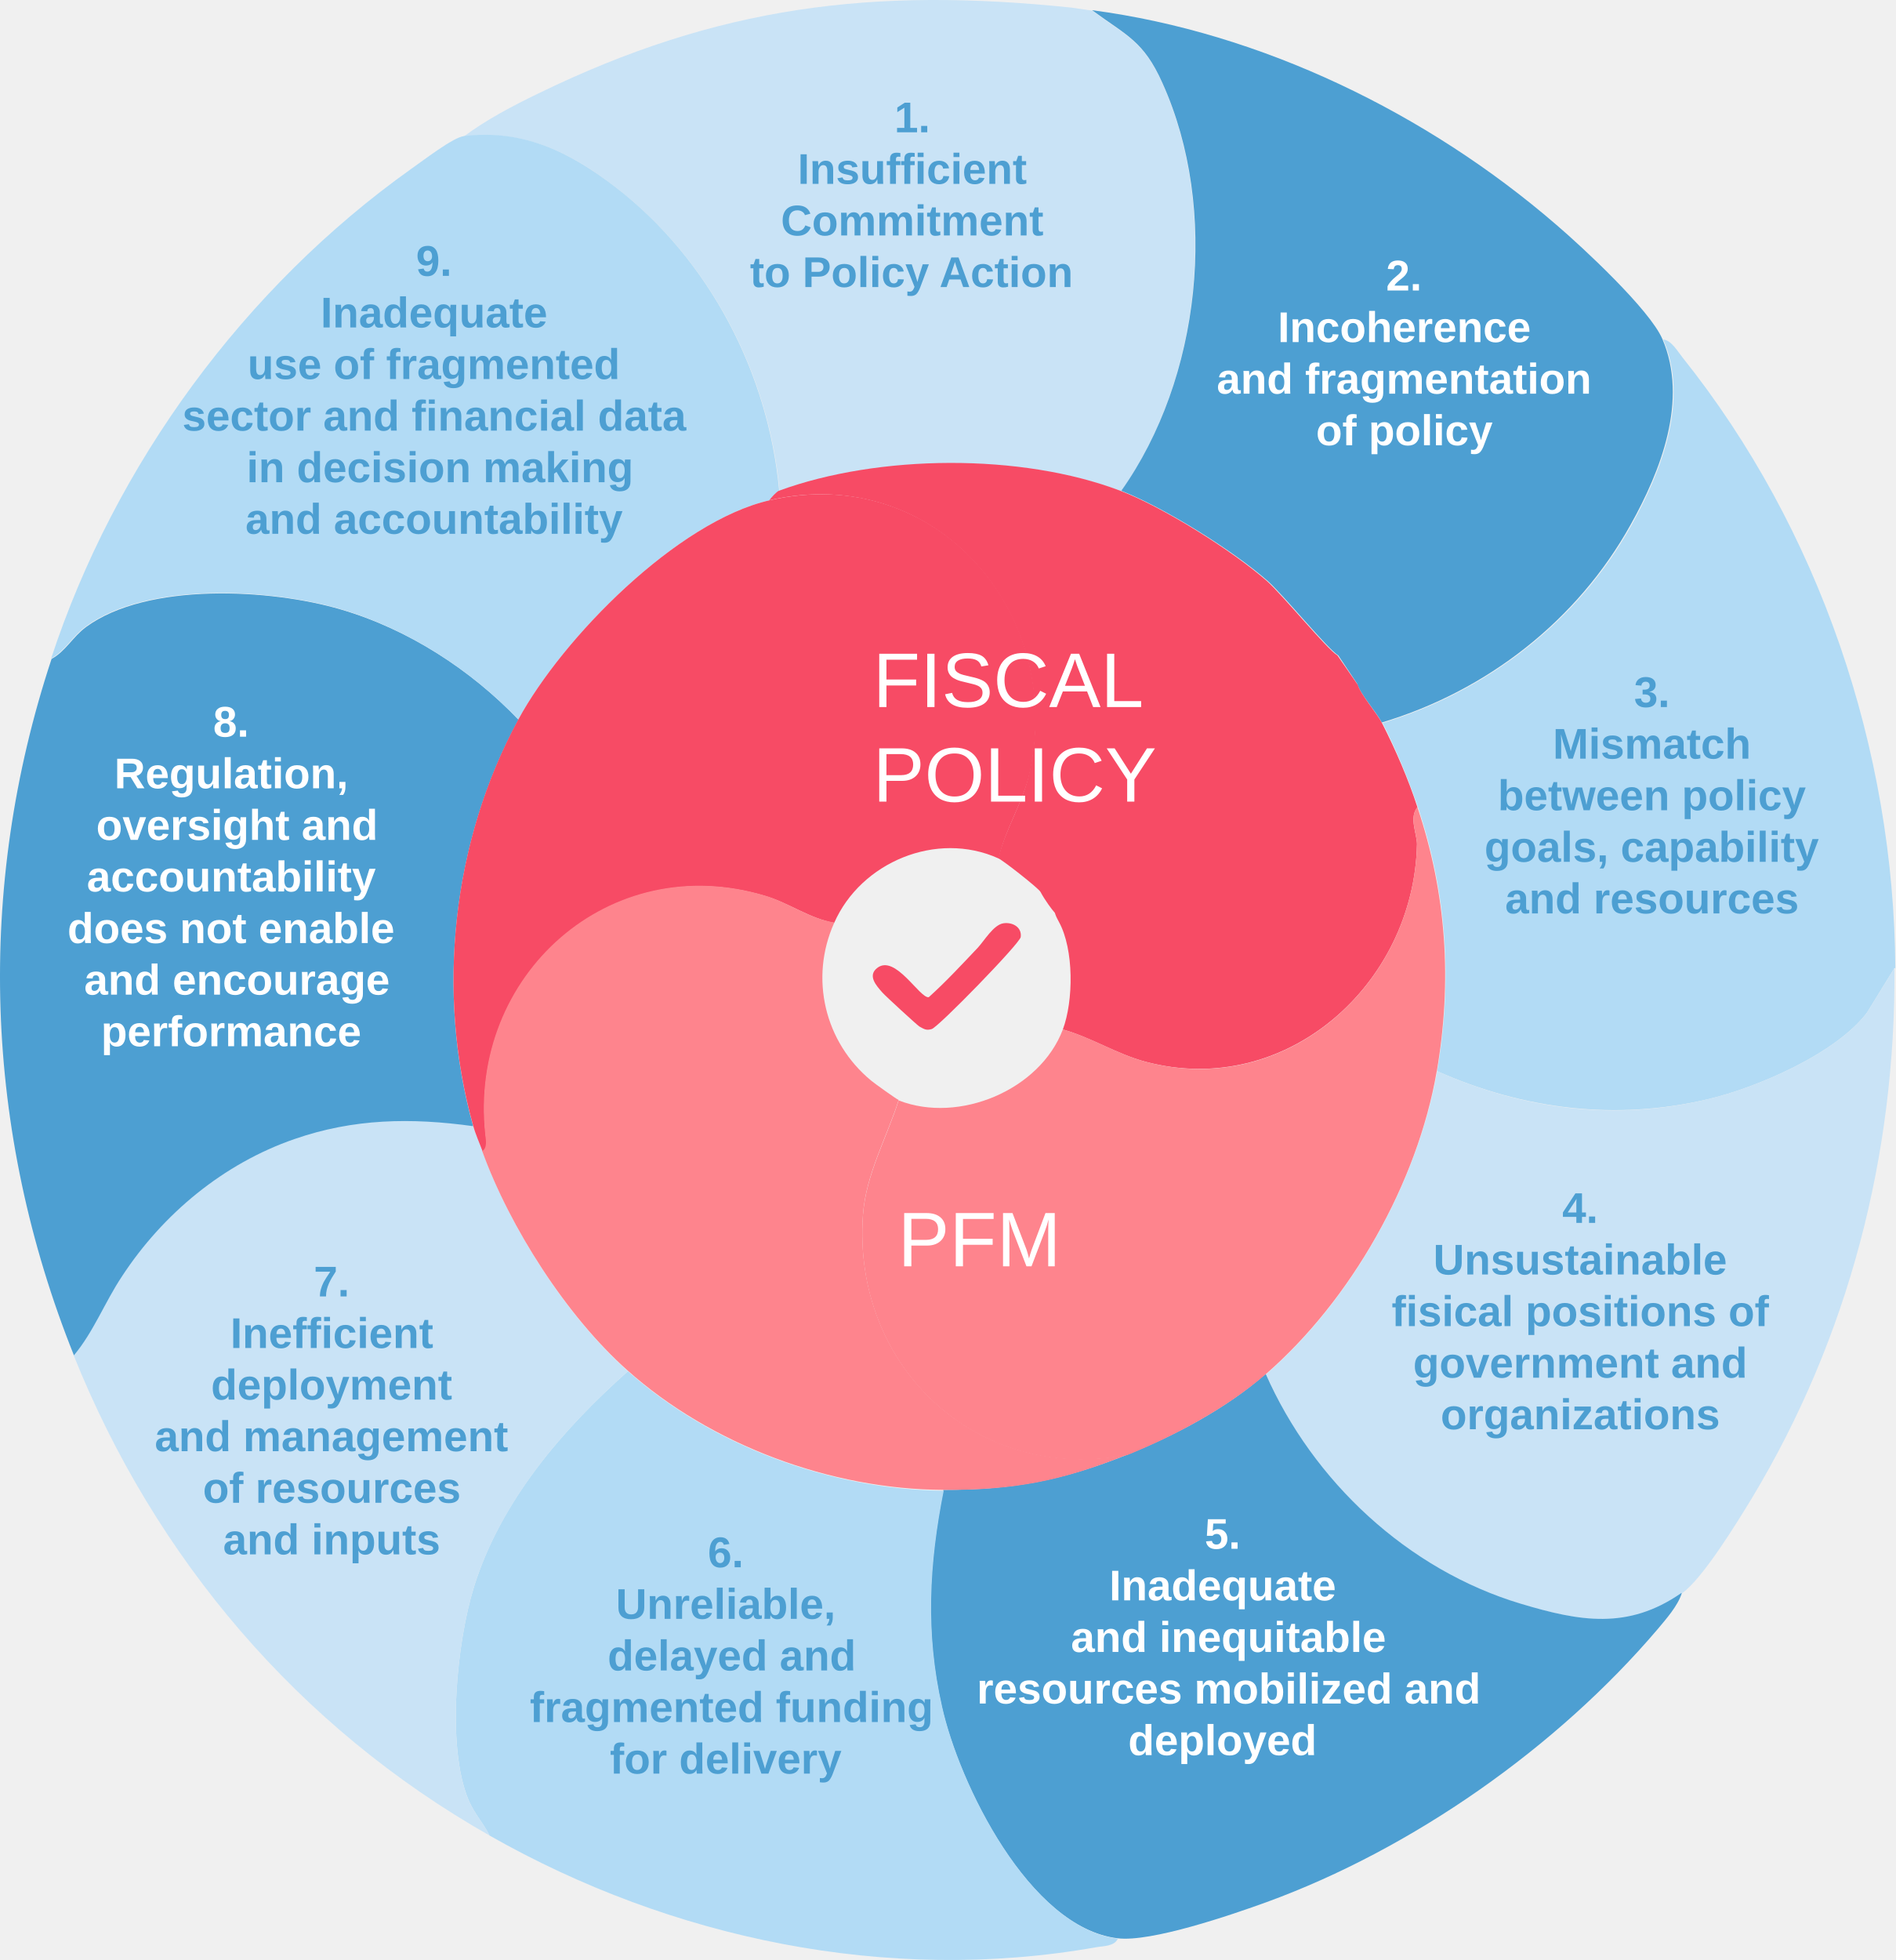
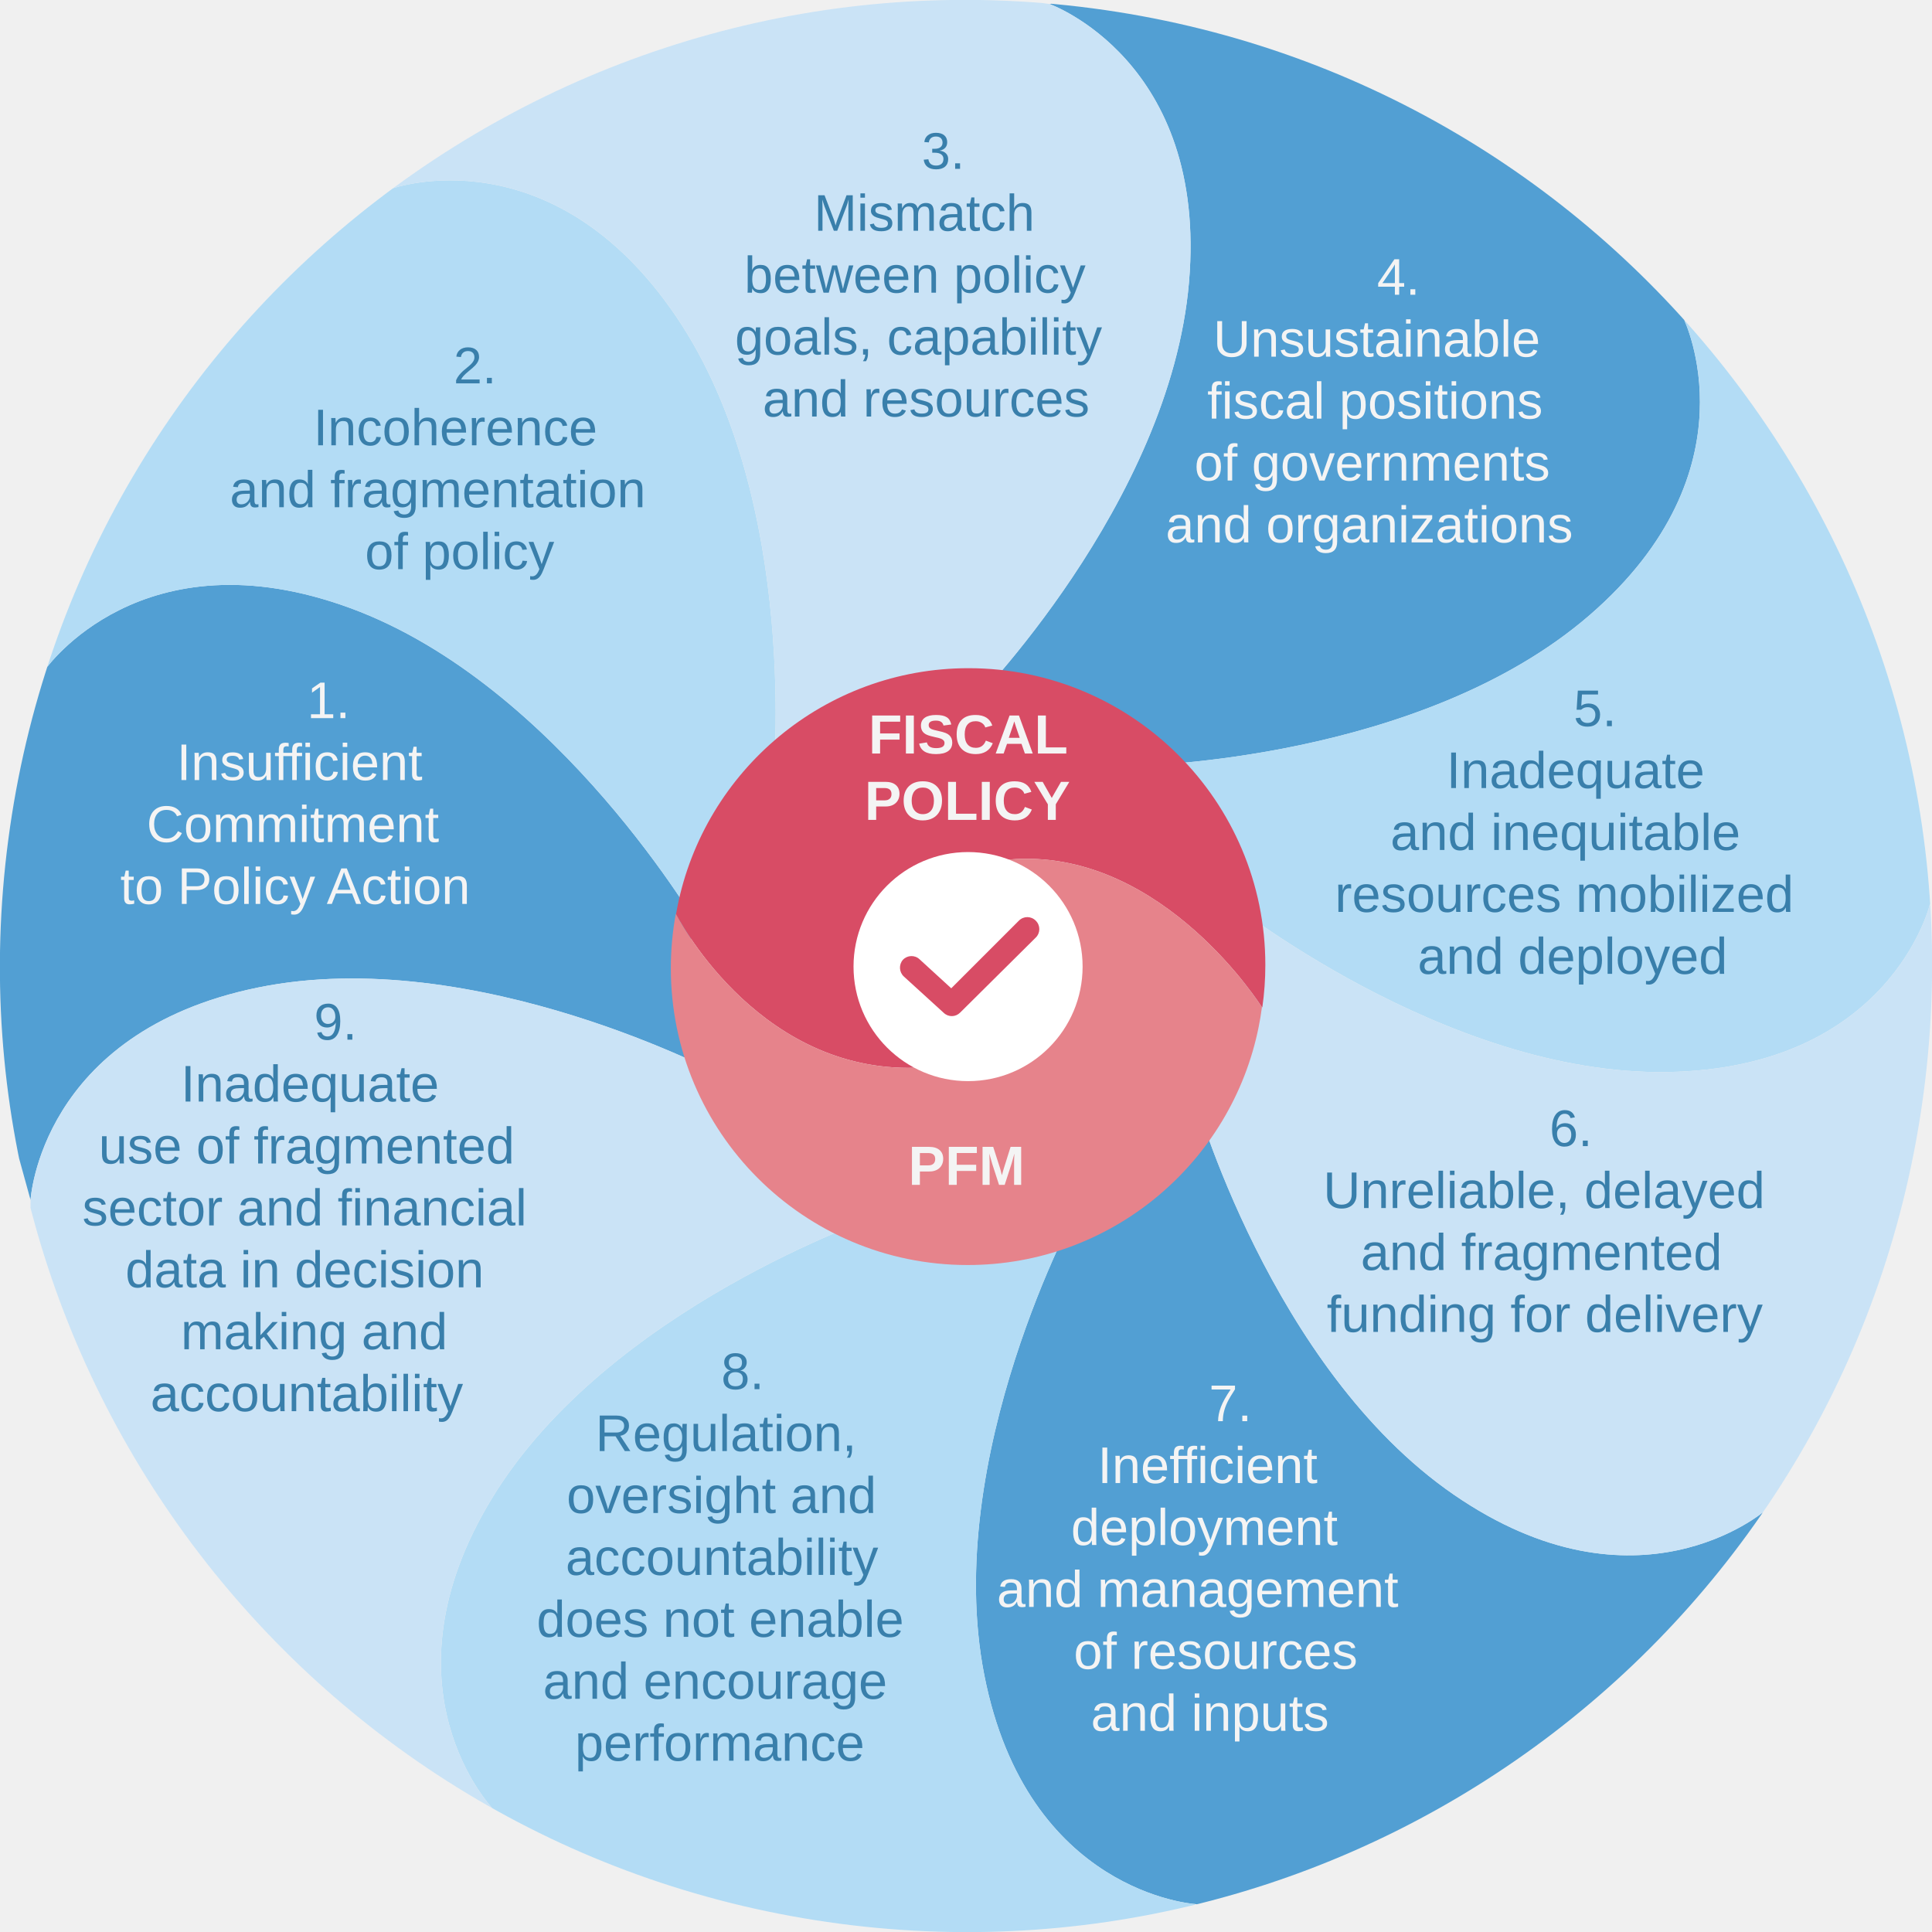
- <svg xmlns="http://www.w3.org/2000/svg" id="Layer_2" data-name="Layer 2" viewBox="0 0 441 455.93">
+ <svg xmlns="http://www.w3.org/2000/svg" id="Layer_3_copy" version="1.1" viewBox="0 0 936 936">
  <defs>
    <style>
-       .cls-1 {
-         fill: #b2dbf5;
-       }
- 
-       .cls-2, .cls-3, .cls-4 {
-         isolation: isolate;
-       }
- 
-       .cls-5 {
-         fill: #c9e3f6;
-       }
- 
-       .cls-6 {
-         fill: #fe848d;
-       }
- 
-       .cls-3, .cls-7 {
-         fill: #4d9fd2;
-       }
- 
-       .cls-3, .cls-4 {
-         font-family: Arial-BoldMT, Arial;
-         font-size: 10px;
-         font-weight: 700;
-       }
- 
-       .cls-8 {
-         fill: #f74b65;
-       }
- 
-       .cls-9 {
-         letter-spacing: -.02em;
-       }
- 
-       .cls-10 {
-         letter-spacing: -.04em;
-       }
- 
-       .cls-4 {
-         fill: #fff;
-       }
-       .cls-11 {
-         fill: #fff;
-         font-family: Arial-BoldMT, Arial;
-         font-size: 18px;
-         isolation: isolate;
-       }
+       .st0 { fill: none; }
+       .st1 { fill: #cae3f6; }
+       .st2 { font-family: Arial-BoldMT, Arial; font-size: 26.77px; font-weight: 700; }
+       .st2, .st3 { fill: #f4f4f4; }
+       .st4 { fill: #fff; }
+       .st5 { fill: #397fab; }
+       .st5, .st3 { font-family: Arial-BoldMT, Arial; font-size: 25px; font-weight: 500; }
+       .st6 { fill: #529fd3; }
+       .st7 { fill: #d84c65; }
+       .st8 { fill: #e6838b; }
+       .st9 { fill: #b3dcf5; }
+       .st10 { clip-path: url(#clippath); }
    </style>
+     <clipPath id="clippath">
+       <path class="st0" d="M529.28,4.03c256.24,33.84,436.54,269,402.69,525.25-33.84,256.24-269,436.54-525.25,402.69C150.48,898.13-29.81,662.97,4.03,406.72,37.87,150.48,273.03-29.81,529.28,4.03ZM335.31,450.48c-9.68,73.28,41.88,140.54,115.17,150.22,73.28,9.68,140.54-41.88,150.22-115.17,9.68-73.28-41.88-140.54-115.17-150.22-73.28-9.68-140.54,41.88-150.22,115.17Z" />
+     </clipPath>
  </defs>
-   <g id="Layer_1-2" data-name="Layer 1">
-     <g id="group0">
-       <path class="cls-8" d="M227.5,220.47c1.5-1.6,3.7-5.4,6-5.7,2.1-.3,4.3.9,4,3.2-.2,1.5-19.2,21-20.7,21.4-1.3.4-1.8,0-2.9-.6-.6-.4-7.8-7-8.6-7.9-1.4-1.6-3.5-3.9-1.2-5.7,4.2-3.3,9.9,7.1,12,6.8,4-3.6,7.7-7.6,11.4-11.5h0Z" />
-     </g>
+   <g class="st10">
    <g id="bottleneck_1">
-       <path class="cls-5" d="M254.1,2.47c8,5.9,12,7.1,16.4,17,13.1,29.3,8.8,68.7-9.6,94.8-23.1-8.8-56.3-8.5-79.5,0-2.5-27.3-16.2-53.7-37.9-70.5-10.9-8.5-21.7-13.7-35.6-12,5.2-3.9,11.5-7.2,17.3-10C167.1,1.37,203.1-3.03,249.3,1.77" />
-       <text class="cls-3" transform="translate(208.1 30.77)">
+       <path class="st6" d="M14.8,581.41s4.46-81.33,110.08-102.96c105.62-21.63,226.72,43.46,226.72,43.46l-11.92-70.87s-68.64-119.12-169.81-156.38c-101.17-37.26-147.8,29.52-147.8,29.52l-19.49,18.89-17.31,131.09,29.54,107.23Z" />
+       <text class="st3" transform="translate(148.76 347.92)">
        <tspan x="0" y="0">1.</tspan>
-       </text>
-       <text class="cls-3" transform="translate(185.6 42.77)">
-         <tspan x="0" y="0">Insufficient</tspan>
-       </text>
-       <text class="cls-3" transform="translate(181.7 54.77)">
-         <tspan x="0" y="0">Commitment</tspan>
-       </text>
-       <text class="cls-3" transform="translate(174.5 66.77)">
-         <tspan x="0" y="0">to Policy</tspan>
-         <tspan class="cls-10" x="41.67" y="0"> </tspan>
-         <tspan x="44.08" y="0">Action</tspan>
+         <tspan x="-63.15" y="30">Insufficient</tspan>
+         <tspan x="-77.74" y="60">Commitment</tspan>
+         <tspan x="-90.51" y="90">to Policy Action</tspan>
      </text>
    </g>
    <g id="bottleneck_2">
-       <path class="cls-7" d="M311.4,152.47c-2.4-1.4-12.7-14-16.4-17.3-8.2-7.2-24.3-17.2-34.1-21,18.5-26.1,22.8-65.5,9.6-94.8-4.4-9.9-8.4-11.1-16.4-17,39.4,5.2,78,24,108,49.9,6.2,5.3,21.8,19.8,24.7,26.6,6.1,14.2-.4,30.7-7.4,43.2-12.4,22.3-33.5,38.7-57.9,46-1.2-2.4-5-6.6-5.7-9" />
-       <text class="cls-4" transform="translate(322.5 67.57)">
+       <path class="st9" d="M339.68,451.05s-68.64-119.12-169.81-156.38c-101.17-37.26-147.8,29.52-147.8,29.52l1.57-65.96,122.08-160.21,44.58-6.77s76.81-27.09,137.31,62.14c60.5,89.24,46.86,226.04,46.86,226.04l-34.79,71.62Z" />
+       <text class="st5" transform="translate(219.72 185.73)">
        <tspan x="0" y="0">2.</tspan>
+         <tspan x="-67.88" y="30">Incoherence</tspan>
+         <tspan x="-108.41" y="60">and fragmentation</tspan>
+         <tspan x="-42.91" y="90">of policy</tspan>
      </text>
-       <text class="cls-4" transform="translate(297.3 79.57)">
-         <tspan x="0" y="0">Incoherence</tspan>
+     </g>
+     <g id="bottleneck_4">
+       <path class="st6" d="M550.92,370.98s137.46-2.36,219.06-72.83c81.6-70.47,45.75-143.61,45.75-143.61l-46.01-82.61L572.67-6.66,508.47,1.94s76.74,27.31,67.57,134.73c-9.17,107.42-105.88,205.13-105.88,205.13l80.76,29.18Z" />
+       <text class="st3" transform="translate(667.11 142.79)">
+         <tspan x="0" y="0">4.</tspan>
+         <tspan x="-79.3" y="30">Unsustainable</tspan>
+         <tspan x="-82.23" y="60">fiscal positions</tspan>
+         <tspan x="-88.46" y="90">of governments</tspan>
+         <tspan x="-102.4" y="120">and organizations</tspan>
      </text>
-       <text class="cls-4" transform="translate(283.1 91.57)">
-         <tspan x="0" y="0">and fragmentation</tspan>
+     </g>
+     <g id="bottleneck_7">
+       <path class="st6" d="M854.75,732.13s-61.74,53.12-150.51-8.07c-88.76-61.19-125.71-193.62-125.71-193.62l-56.39,54.74s-66.06,120.57-45.27,226.36c20.78,105.79,102.07,110.9,102.07,110.9l23.9,3.21,201.67-60.15,50.24-133.37Z" />
+       <text class="st3" transform="translate(585.68 688.51)">
+         <tspan x="0" y="0">7.</tspan>
+         <tspan x="-53.91" y="30">Inefficient</tspan>
+         <tspan x="-66.8" y="60">deployment</tspan>
+         <tspan x="-102.74" y="90">and management</tspan>
+         <tspan x="-65.5" y="120">of resources</tspan>
+         <tspan x="-57.19" y="150">and inputs</tspan>
      </text>
-       <text class="cls-4" transform="translate(306.2 103.57)">
-         <tspan x="0" y="0">of policy</tspan>
+     </g>
+     <g id="bottleneck_5">
+       <path class="st9" d="M934.87,438.53s-19.41,79.11-127.21,80.84c-107.8,1.73-214.78-84.62-214.78-84.62l-41.96-63.78s137.46-2.36,219.06-72.83c81.6-70.47,45.75-143.61,45.75-143.61l32.46-2.73,111.37,235.13-24.69,51.6Z" />
+       <text class="st5" transform="translate(762.34 351.8)">
+         <tspan x="0" y="0">5.</tspan>
+         <tspan x="-61.6" y="30">Inadequate</tspan>
+         <tspan x="-88.73" y="60">and inequitable</tspan>
+         <tspan x="-115.65" y="90">resources mobilized</tspan>
+         <tspan x="-75.55" y="120">and deployed</tspan>
+       </text>
+     </g>
+     <g id="bottleneck_6">
+       <path class="st1" d="M854.75,732.13s-61.74,53.12-150.51-8.07c-88.76-61.19-125.71-193.62-125.71-193.62l14.34-95.69s106.98,86.35,214.78,84.62c107.8-1.73,127.21-80.84,127.21-80.84l24.27,9.38-59.62,258.32-44.76,25.89Z" />
+       <text class="st5" transform="translate(750.66 555.27)">
+         <tspan x="0" y="0">6.</tspan>
+         <tspan x="-109.61" y="30">Unreliable, delayed</tspan>
+         <tspan x="-91.44" y="60">and fragmented</tspan>
+         <tspan x="-114.82" y="90" xml:space="preserve"> funding for delivery</tspan>
+       </text>
+     </g>
+     <g id="bottleneck_8">
+       <path class="st9" d="M578.94,922.44s-81.29-5.11-102.07-110.9c-20.78-105.79,45.27-226.36,45.27-226.36l-97.26,4.18s-130.18,44.21-186.37,136.23.27,150.72.27,150.72l39,43.4,188.86,30.59,106.26-8.57,6.04-19.29Z" />
+       <text class="st5" transform="translate(349.37 673.01)">
+         <tspan x="0" y="0">8.</tspan>
+         <tspan x="-60.86" y="30">Regulation,</tspan>
+         <tspan x="-74.86" y="60">oversight and</tspan>
+         <tspan x="-82.31" y="90" xml:space="preserve"> accountability</tspan>
+         <tspan x="-89.38" y="120">does not enable</tspan>
+         <tspan x="-86.31" y="150">and encourage </tspan>
+         <tspan x="-70.85" y="180">performance</tspan>
+       </text>
+     </g>
+     <g id="bottleneck_9">
+       <path class="st1" d="M238.79,876.31s-56.46-58.71-.27-150.72,186.37-136.23,186.37-136.23l-73.28-67.45s-121.1-65.09-226.72-43.46c-105.62,21.63-110.08,102.96-110.08,102.96l-.68,83.82,130.86,175.53,93.8,35.55Z" />
+       <text class="st5" transform="translate(152.13 503.68)">
+         <tspan x="0" y="0">9.</tspan>
+         <tspan x="-64.52" y="30">Inadequate </tspan>
+         <tspan x="-104.32" y="60">use of fragmented</tspan>
+         <tspan x="-112.27" y="90">sector and financial</tspan>
+         <tspan x="-91.39" y="120">data in decision </tspan>
+         <tspan x="-64.54" y="150">making and</tspan>
+         <tspan x="-79.26" y="180">accountability</tspan>
      </text>
    </g>
    <g id="bottleneck_3">
-       <path class="cls-1" d="M440.8,225.17l-6.4,10.4c-7.2,9.5-25.5,17.4-36.9,20.1-21.5,5.1-43.1,2.4-63.1-6.5,3.6-21.1,2.3-41.2-4.5-61.5-2.2-6.5-5.1-13.4-8.2-19.5,24.3-7.3,45.5-23.7,57.9-46,7-12.6,13.5-29.1,7.4-43.2,1.9.2,3.3,2.7,4.5,4.2,31.8,39.8,49.2,91.1,49.5,142.1h0l-.2-.1Z" />
-       <text class="cls-3" transform="translate(380.2 164.47)">
+       <path class="st1" d="M470.16,341.8s96.72-97.71,105.88-205.13C585.21,29.25,508.47,1.94,508.47,1.94l-130.76-17.27-157.54,50.28-29.88,56.3s76.81-27.09,137.31,62.14c60.5,89.24,46.86,226.04,46.86,226.04l95.69-37.63Z" />
+       <text class="st5" transform="translate(446.56 81.79)">
        <tspan x="0" y="0">3.</tspan>
-       </text>
-       <text class="cls-3" transform="translate(361.3 176.47)">
-         <tspan x="0" y="0">Mismatch</tspan>
-       </text>
-       <text class="cls-3" transform="translate(348.5 188.47)">
-         <tspan x="0" y="0">between policy</tspan>
-       </text>
-       <text class="cls-3" transform="translate(345.4 200.47)">
-         <tspan x="0" y="0">goals, capability</tspan>
-       </text>
-       <text class="cls-3" transform="translate(350.2 212.47)">
-         <tspan x="0" y="0">and resources</tspan>
-       </text>
-     </g>
-     <g id="bottleneck_4">
-       <path class="cls-5" d="M440.8,225.17c.3,43.5-10.7,86-33.1,123.2-3.4,5.6-11.6,19-16.4,22.3-12.5,8.6-23.6,6.5-37.3,2.5-26.4-7.8-48.5-28.4-59.4-53.5,19.9-17.3,35.2-44.5,39.8-70.5,20.1,9,41.6,11.7,63.1,6.5,11.4-2.7,29.7-10.6,36.9-20.1l6.4-10.4h0Z" />
-       <text class="cls-3" transform="translate(363.5 284.47)">
-         <tspan x="0" y="0">4.</tspan>
-       </text>
-       <text class="cls-3" transform="translate(333.5 296.47)">
-         <tspan x="0" y="0">Unsustainable</tspan>
-       </text>
-       <text class="cls-3" transform="translate(323.8 308.47)">
-         <tspan x="0" y="0">fisical positions of</tspan>
-       </text>
-       <text class="cls-3" transform="translate(328.8 320.47)">
-         <tspan x="0" y="0">government and</tspan>
-       </text>
-       <text class="cls-3" transform="translate(335.2 332.47)">
-         <tspan x="0" y="0">organizations</tspan>
-       </text>
-     </g>
-     <g id="bottleneck_5">
-       <path class="cls-7" d="M391.3,370.67c-1,3-3.6,5.9-5.6,8.3-23.4,27.5-57,51.1-91,63.5-8,2.9-26.9,9.4-34.7,8.4-20.6-2.5-36.9-36-40.9-54-3.9-17.2-3-33.1.4-50.3,16.5,0,27.6-2.2,42.8-8.2,11.2-4.5,23.1-10.8,32.2-18.8,11,25,33,45.6,59.4,53.5,13.7,4.1,24.9,6.1,37.3-2.5l.1.1Z" />
-       <text class="cls-4" transform="translate(280.3 360.27)">
-         <tspan x="0" y="0">5.</tspan>
-       </text>
-       <text class="cls-4" transform="translate(258.1 372.27)">
-         <tspan x="0" y="0">Inadequate</tspan>
-       </text>
-       <text class="cls-4" transform="translate(246.4 384.27)">
-         <tspan x="0" y="0" xml:space="preserve"> and inequitable</tspan>
-       </text>
-       <text class="cls-4" transform="translate(224.5 396.27)">
-         <tspan x="0" y="0" xml:space="preserve"> resources mobilized and </tspan>
-       </text>
-       <text class="cls-4" transform="translate(262.5 408.27)">
-         <tspan x="0" y="0">deployed</tspan>
-       </text>
-     </g>
-     <g id="bottleneck_6">
-       <path class="cls-1" d="M219.6,346.67c-3.4,17.1-4.3,33.1-.4,50.3,4,18,20.3,51.4,40.9,54-.8,1.8-3.4,1.7-5.1,2-48.5,8.6-98.9-2-141.1-26-1.5-3-3.5-5-4.9-8.3-5.2-12.5-2.7-36.8,1.3-49.6,6.2-19.9,20.5-36.5,35.8-50.1,19.5,17.4,47.4,27.6,73.5,27.8v-.1Z" />
-       <text class="cls-3" transform="translate(164.7 364.57)">
-         <tspan x="0" y="0">6.</tspan>
-       </text>
-       <text class="cls-3" transform="translate(143.3 376.57)">
-         <tspan x="0" y="0">Unreliable,</tspan>
-       </text>
-       <text class="cls-3" transform="translate(138.6 388.57)">
-         <tspan x="0" y="0" xml:space="preserve"> delayed and</tspan>
-       </text>
-       <text class="cls-3" transform="translate(120.5 400.57)">
-         <tspan x="0" y="0" xml:space="preserve"> fragmented funding </tspan>
-       </text>
-       <text class="cls-3" transform="translate(141.9 412.57)">
-         <tspan x="0" y="0">for delivery</tspan>
-       </text>
-     </g>
-     <g id="bottleneck_7">
-       <path class="cls-5" d="M110.1,261.97c.5,1.9,1.6,4.1,2.2,6,6.4,17.7,19.7,38.5,33.8,51-15.3,13.6-29.5,30.2-35.8,50.1-4,12.9-6.5,37.2-1.3,49.6,1.4,3.3,3.4,5.2,4.9,8.3-44.4-25.2-77.8-64.4-96.8-111.8,4.6-5.5,7.3-12.4,11.2-18.4,9.6-14.4,23.6-26.1,40.1-31.9,13.8-4.8,27.2-5,41.6-3l.1.1Z" />
-       <text class="cls-3" transform="translate(73 301.57)">
-         <tspan x="0" y="0">7.</tspan>
-       </text>
-       <text class="cls-3" transform="translate(53.6 313.57)">
-         <tspan x="0" y="0">Inefficient</tspan>
-       </text>
-       <text class="cls-3" transform="translate(49.1 325.57)">
-         <tspan x="0" y="0">deployment</tspan>
-       </text>
-       <text class="cls-3" transform="translate(36 337.57)">
-         <tspan x="0" y="0">and management</tspan>
-       </text>
-       <text class="cls-3" transform="translate(47.2 349.57)">
-         <tspan x="0" y="0">of resources</tspan>
-       </text>
-       <text class="cls-3" transform="translate(51.9 361.57)">
-         <tspan x="0" y="0">and inputs</tspan>
-       </text>
-     </g>
-     <g id="bottleneck_8">
-       <path class="cls-7" d="M120.6,167.47c-15.4,28.3-19.2,63.5-10.5,94.5-14.4-2-27.8-1.8-41.6,3-16.5,5.7-30.6,17.4-40.1,31.9-4,6-6.6,12.9-11.2,18.4-20.9-52.1-22.9-108.5-5.2-162,3.2-1.7,4.9-5.1,8-7.4,14.3-10.5,43-8.9,59.3-4.1,15.7,4.6,30.2,14,41.4,25.7h-.1Z" />
-       <text class="cls-4" transform="translate(49.6 171.37)">
-         <tspan x="0" y="0">8.</tspan>
-       </text>
-       <text class="cls-4" transform="translate(26.6 183.37)">
-         <tspan x="0" y="0">Regulation,</tspan>
-       </text>
-       <text class="cls-4" transform="translate(19.6 195.37)">
-         <tspan x="0" y="0" xml:space="preserve"> oversight and </tspan>
-       </text>
-       <text class="cls-4" transform="translate(20.2 207.37)">
-         <tspan x="0" y="0">accountability</tspan>
-       </text>
-       <text class="cls-4" transform="translate(15.7 219.37)">
-         <tspan x="0" y="0">does not enable</tspan>
-       </text>
-       <text class="cls-4" transform="translate(16.8 231.37)">
-         <tspan x="0" y="0" xml:space="preserve"> and encourage</tspan>
-       </text>
-       <text class="cls-4" transform="translate(23.5 243.37)">
-         <tspan x="0" y="0">performance</tspan>
-       </text>
-     </g>
-     <g id="bottleneck_9">
-       <path class="cls-1" d="M107.8,31.67c13.9-1.7,24.7,3.6,35.6,12,21.7,16.8,35.4,43.2,37.9,70.5-.6.2-1.8,1.6-2.2,2.2-21.5,4.9-48.2,32-58.5,51-11.2-11.7-25.8-21.1-41.4-25.7-16.3-4.8-45.1-6.4-59.3,4.1-3.1,2.3-4.8,5.7-8,7.4,14.9-45.3,45-86.3,83.8-113.9,2.6-1.8,9.7-7.3,12.2-7.6h-.1Z" />
-       <text class="cls-3" transform="translate(96.8 64.17)">
-         <tspan x="0" y="0">9.</tspan>
-       </text>
-       <text class="cls-3" transform="translate(74.6 76.17)">
-         <tspan x="0" y="0">Inadequate</tspan>
-       </text>
-       <text class="cls-3" transform="translate(57.6 88.17)">
-         <tspan x="0" y="0">use of fragmented</tspan>
-       </text>
-       <text class="cls-3" transform="translate(42.4 100.17)">
-         <tspan x="0" y="0">sector and financial data</tspan>
-       </text>
-       <text class="cls-3" transform="translate(54.6 112.17)">
-         <tspan x="0" y="0" xml:space="preserve"> in decision making </tspan>
-       </text>
-       <text class="cls-3" transform="translate(57.1 124.17)">
-         <tspan x="0" y="0">and accountability</tspan>
-       </text>
-     </g>
-     <g id="role_A">
-       <path class="cls-8" d="M232.3,199.67c-14.4-6.5-32,.9-38.2,15-5.7-1-10.5-4.6-15.9-6.2-36.3-11-69.1,18.5-65.2,55.4.1,1.2.6,3.2-.7,4-.7-1.9-1.7-4.1-2.2-6-8.7-31-4.9-66.2,10.5-94.5,10.3-19,37-46.1,58.5-51,38.8-8.9,69,26.4,60.4,63.8-1.5,6.5-5.7,12.9-7.1,19.5h-.1Z" />
-       <path class="cls-8" d="M315.9,159.27c.7,2.3,4.4,6.5,5.7,9,3.1,6.1,6.1,13,8.2,19.5-2,2.4-.1,6.2-.1,8.6-.7,32.6-30.5,59.3-63.2,50.6-6.7-1.8-12.5-5.6-19.2-7.5,2.5-6.7,2.6-18.6-.9-25-1.3-2.4-.7-1.9-1.1-2.3s-2.2-2.8-3.2-4.7c-.5-.9-8.8-7.4-9.8-7.8,1.5-6.6,5.7-13,7.1-19.5,8.6-37.3-21.6-72.7-60.4-63.8.4-.6,1.7-2,2.2-2.2,23.2-8.5,56.4-8.8,79.5,0,9.9,3.8,25.9,13.8,34.1,21,3.7,3.3,14,15.9,16.4,17.3" />
-       <path class="cls-6" d="M334.3,249.17c-4.5,26-19.9,53.2-39.8,70.5-9.1,7.9-21.1,14.3-32.2,18.8-35.1,6.8-64.1-20.7-61.5-55.9.7-9.4,5.5-17.8,8.3-26.6,14,5.5,32.9-2.4,38.2-16.5,6.6,1.8,12.5,5.7,19.2,7.5,32.7,8.8,62.5-18,63.2-50.6,0-2.4-1.9-6.3.1-8.6,6.8,20.3,8.1,40.4,4.5,61.5v-.1Z" />
-       <path class="cls-6" d="M194.1,214.67c-5.8,12.9-2.2,27.8,8.6,36.7.7.6,6,4.4,6.4,4.5-2.8,8.8-7.6,17.2-8.3,26.6-2.6,35.2,26.4,62.7,61.5,55.9-15.2,6.1-26.2,8.3-42.8,8.2-26.1-.1-54-10.4-73.5-27.8-14.1-12.5-27.4-33.3-33.8-51,1.3-.8.8-2.8.7-4-3.9-36.9,28.9-66.4,65.2-55.4,5.4,1.6,10.2,5.3,15.9,6.2h0l.1.1Z" />
-       <text class="cls-11" transform="translate(203.1 164.47)">
-         <tspan x="0" y="0">FISCAL</tspan>
-       </text>
-       <text class="cls-11" transform="translate(203.1 186.47)">
-         <tspan x="0" y="0">POLICY</tspan>
-       </text>
-       <text class="cls-11" transform="translate(208.9 294.57)">
-         <tspan x="0" y="0">PFM</tspan>
+         <tspan x="-52.21" y="30">Mismatch</tspan>
+         <tspan x="-86" y="60">between policy</tspan>
+         <tspan x="-90.51" y="90">goals, capability</tspan>
+         <tspan x="-77.1" y="120">and resources</tspan>
      </text>
    </g>
  </g>
+   <g id="role_A">
+     <path class="st7" d="M611.37,487.97s-47.2-75.22-118.71-71.81c-71.51,3.42,3.22,101.19-52.44,101.19-75.19,0-112.79-74.66-112.79-74.66l.09.18c.21-1.22.44-2.43.68-3.64,13.14-65.87,71.28-115.51,141.02-115.51,79.42,0,143.8,64.38,143.8,143.8,0,6.95-.49,13.78-1.45,20.47l-.19-.03Z" />
+     <path class="st8" d="M327.41,442.69c-1.59,8.55-2.41,17.37-2.41,26.38,0,79.42,64.38,143.8,143.8,143.8,69.73,0,127.87-49.64,141.02-115.51.62-3.1,1.14-6.23,1.55-9.39,0,0-47.2-75.22-118.71-71.81-71.51,3.42,3.22,101.19-52.44,101.19-75.19,0-112.79-74.66-112.79-74.66Z" />
+     <circle class="st4" cx="469" cy="468.29" r="55.49" />
+     <path class="st7" d="M501.79,454.23l-36.64,36.36c-2.16,2.16-5.6,2.3-7.9.14l-19.4-17.67c-2.3-2.16-2.44-5.75-.43-8.05,2.16-2.3,5.75-2.44,8.05-.29l15.38,14.08,32.76-32.76c2.3-2.3,5.89-2.3,8.19,0,2.3,2.3,2.3,5.89,0,8.19Z" />
+     <text class="st2" transform="translate(420.74 365.07)">
+       <tspan x="0" y="0">FISCAL</tspan>
+       <tspan x="-1.9" y="32.13">POLICY</tspan>
+     </text>
+     <text class="st2" transform="translate(440.02 574.04)">
+       <tspan x="0" y="0">PFM</tspan>
+     </text>
+   </g>
</svg>
